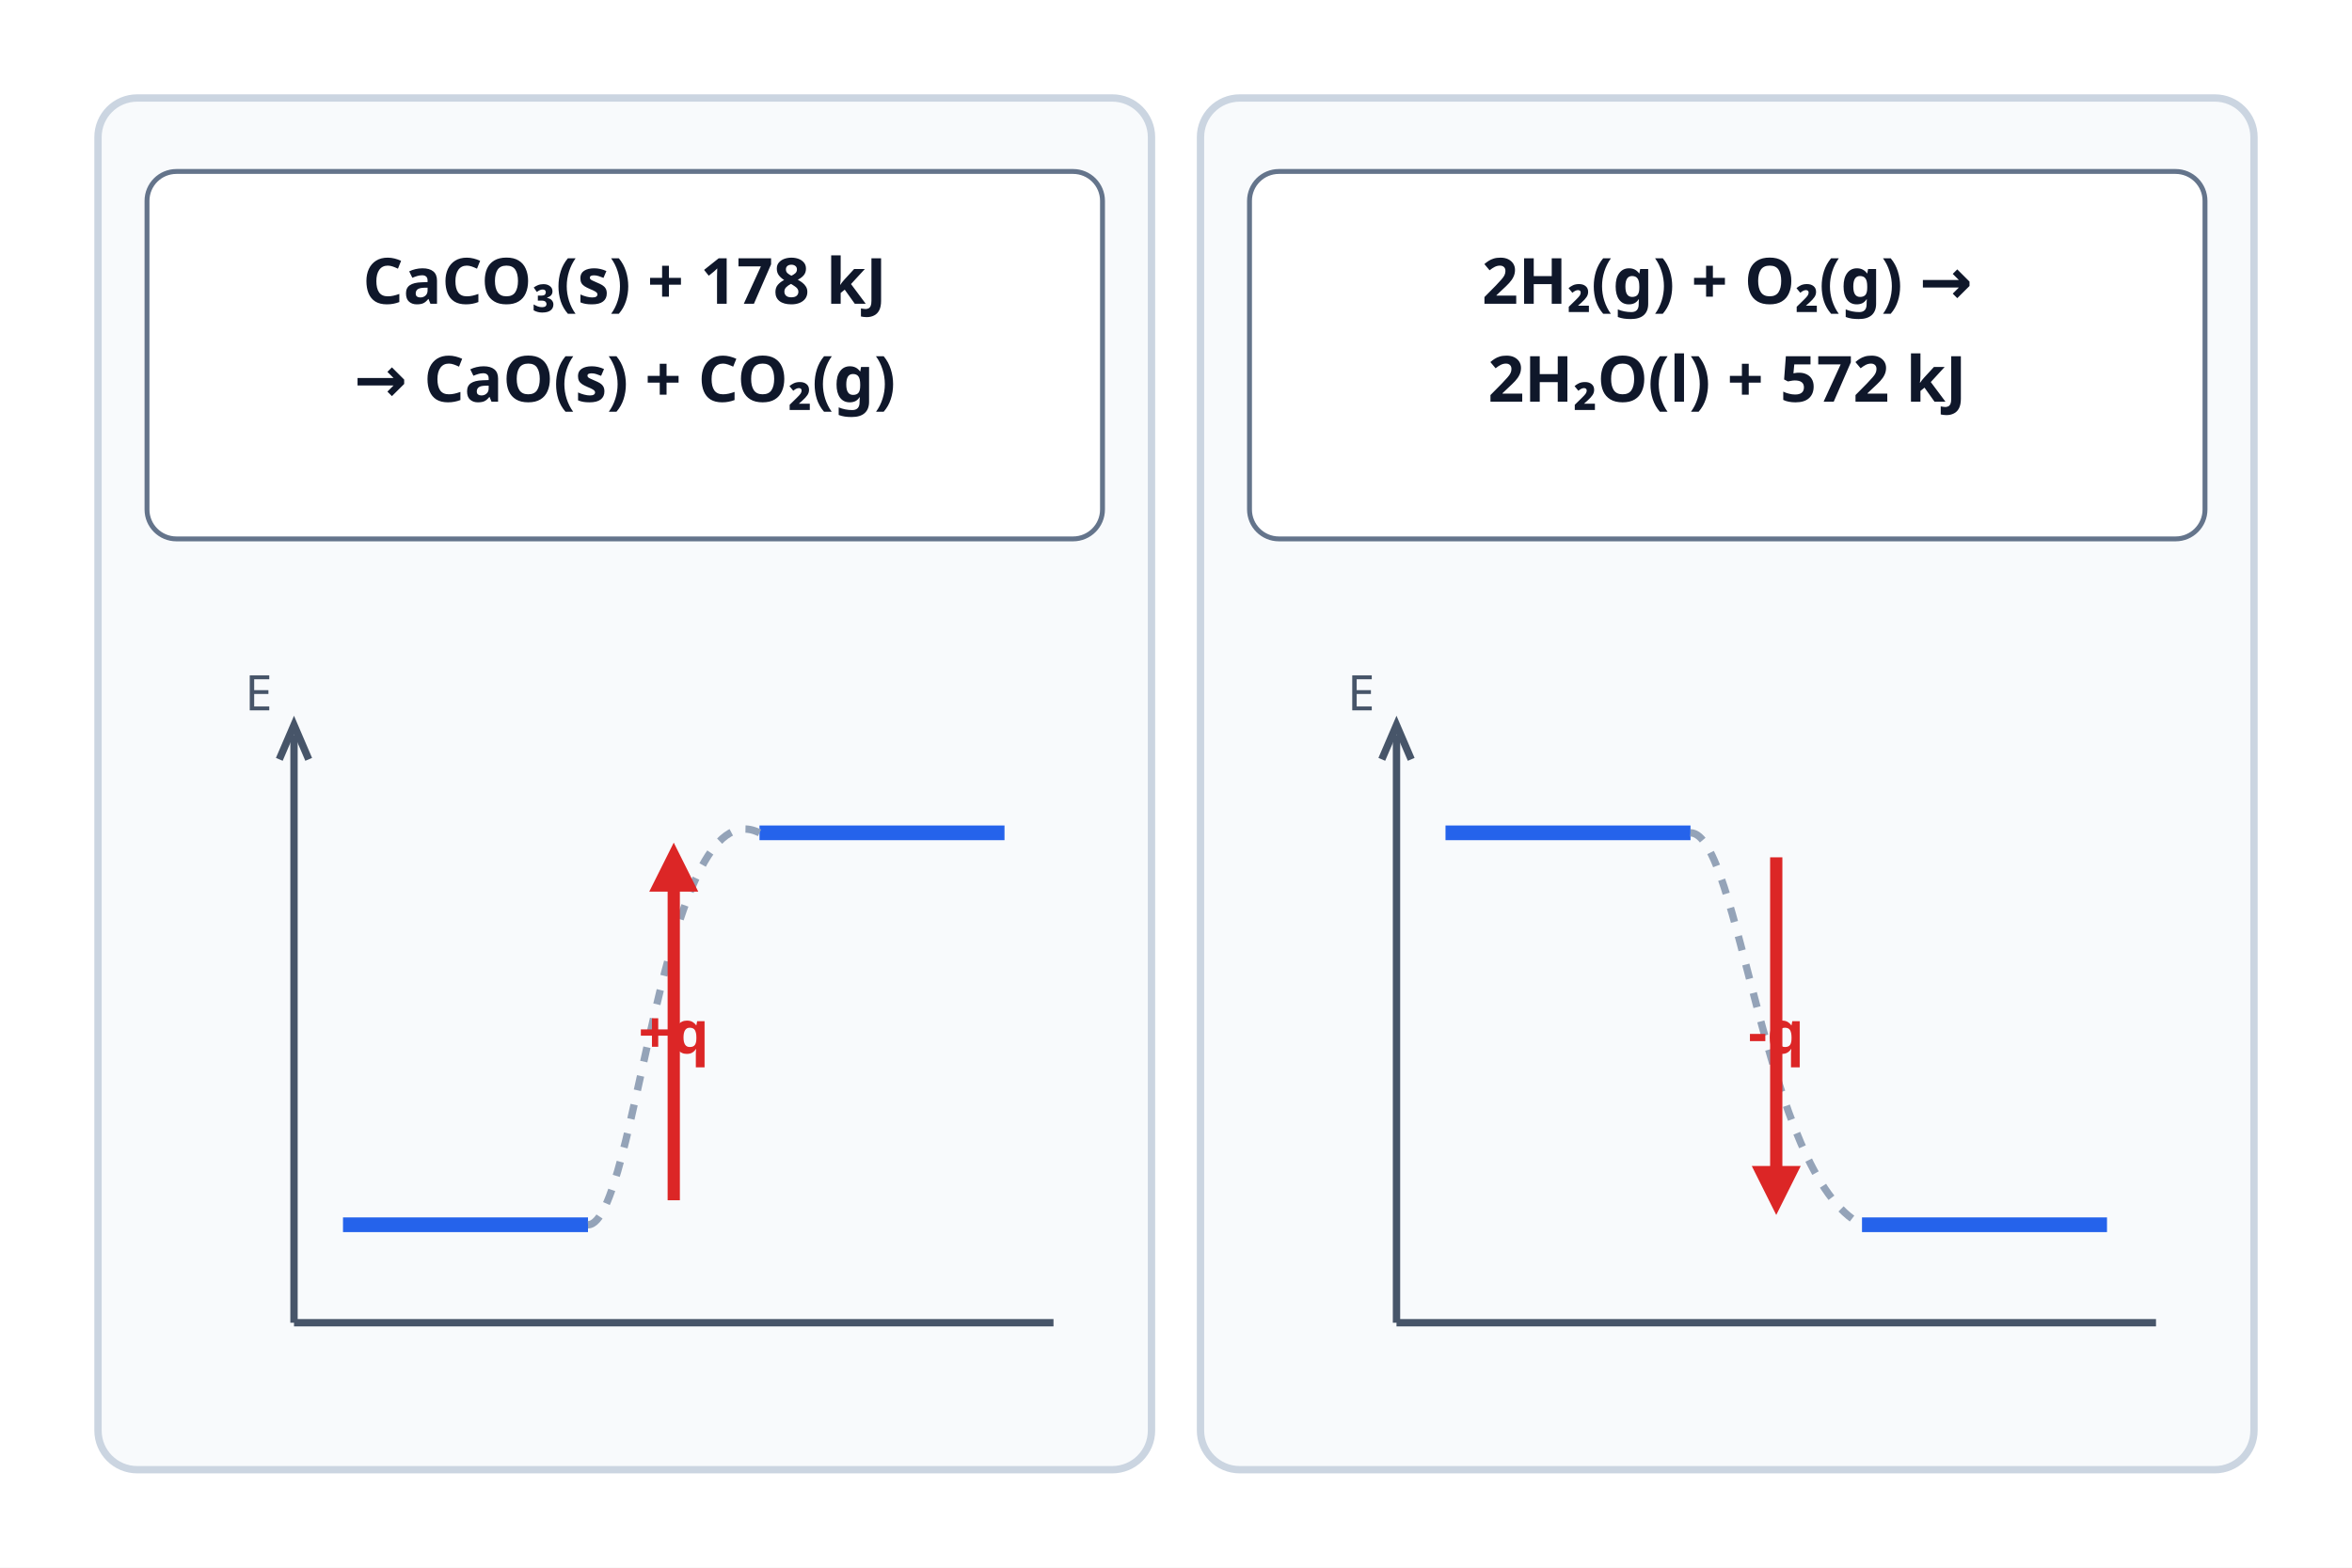
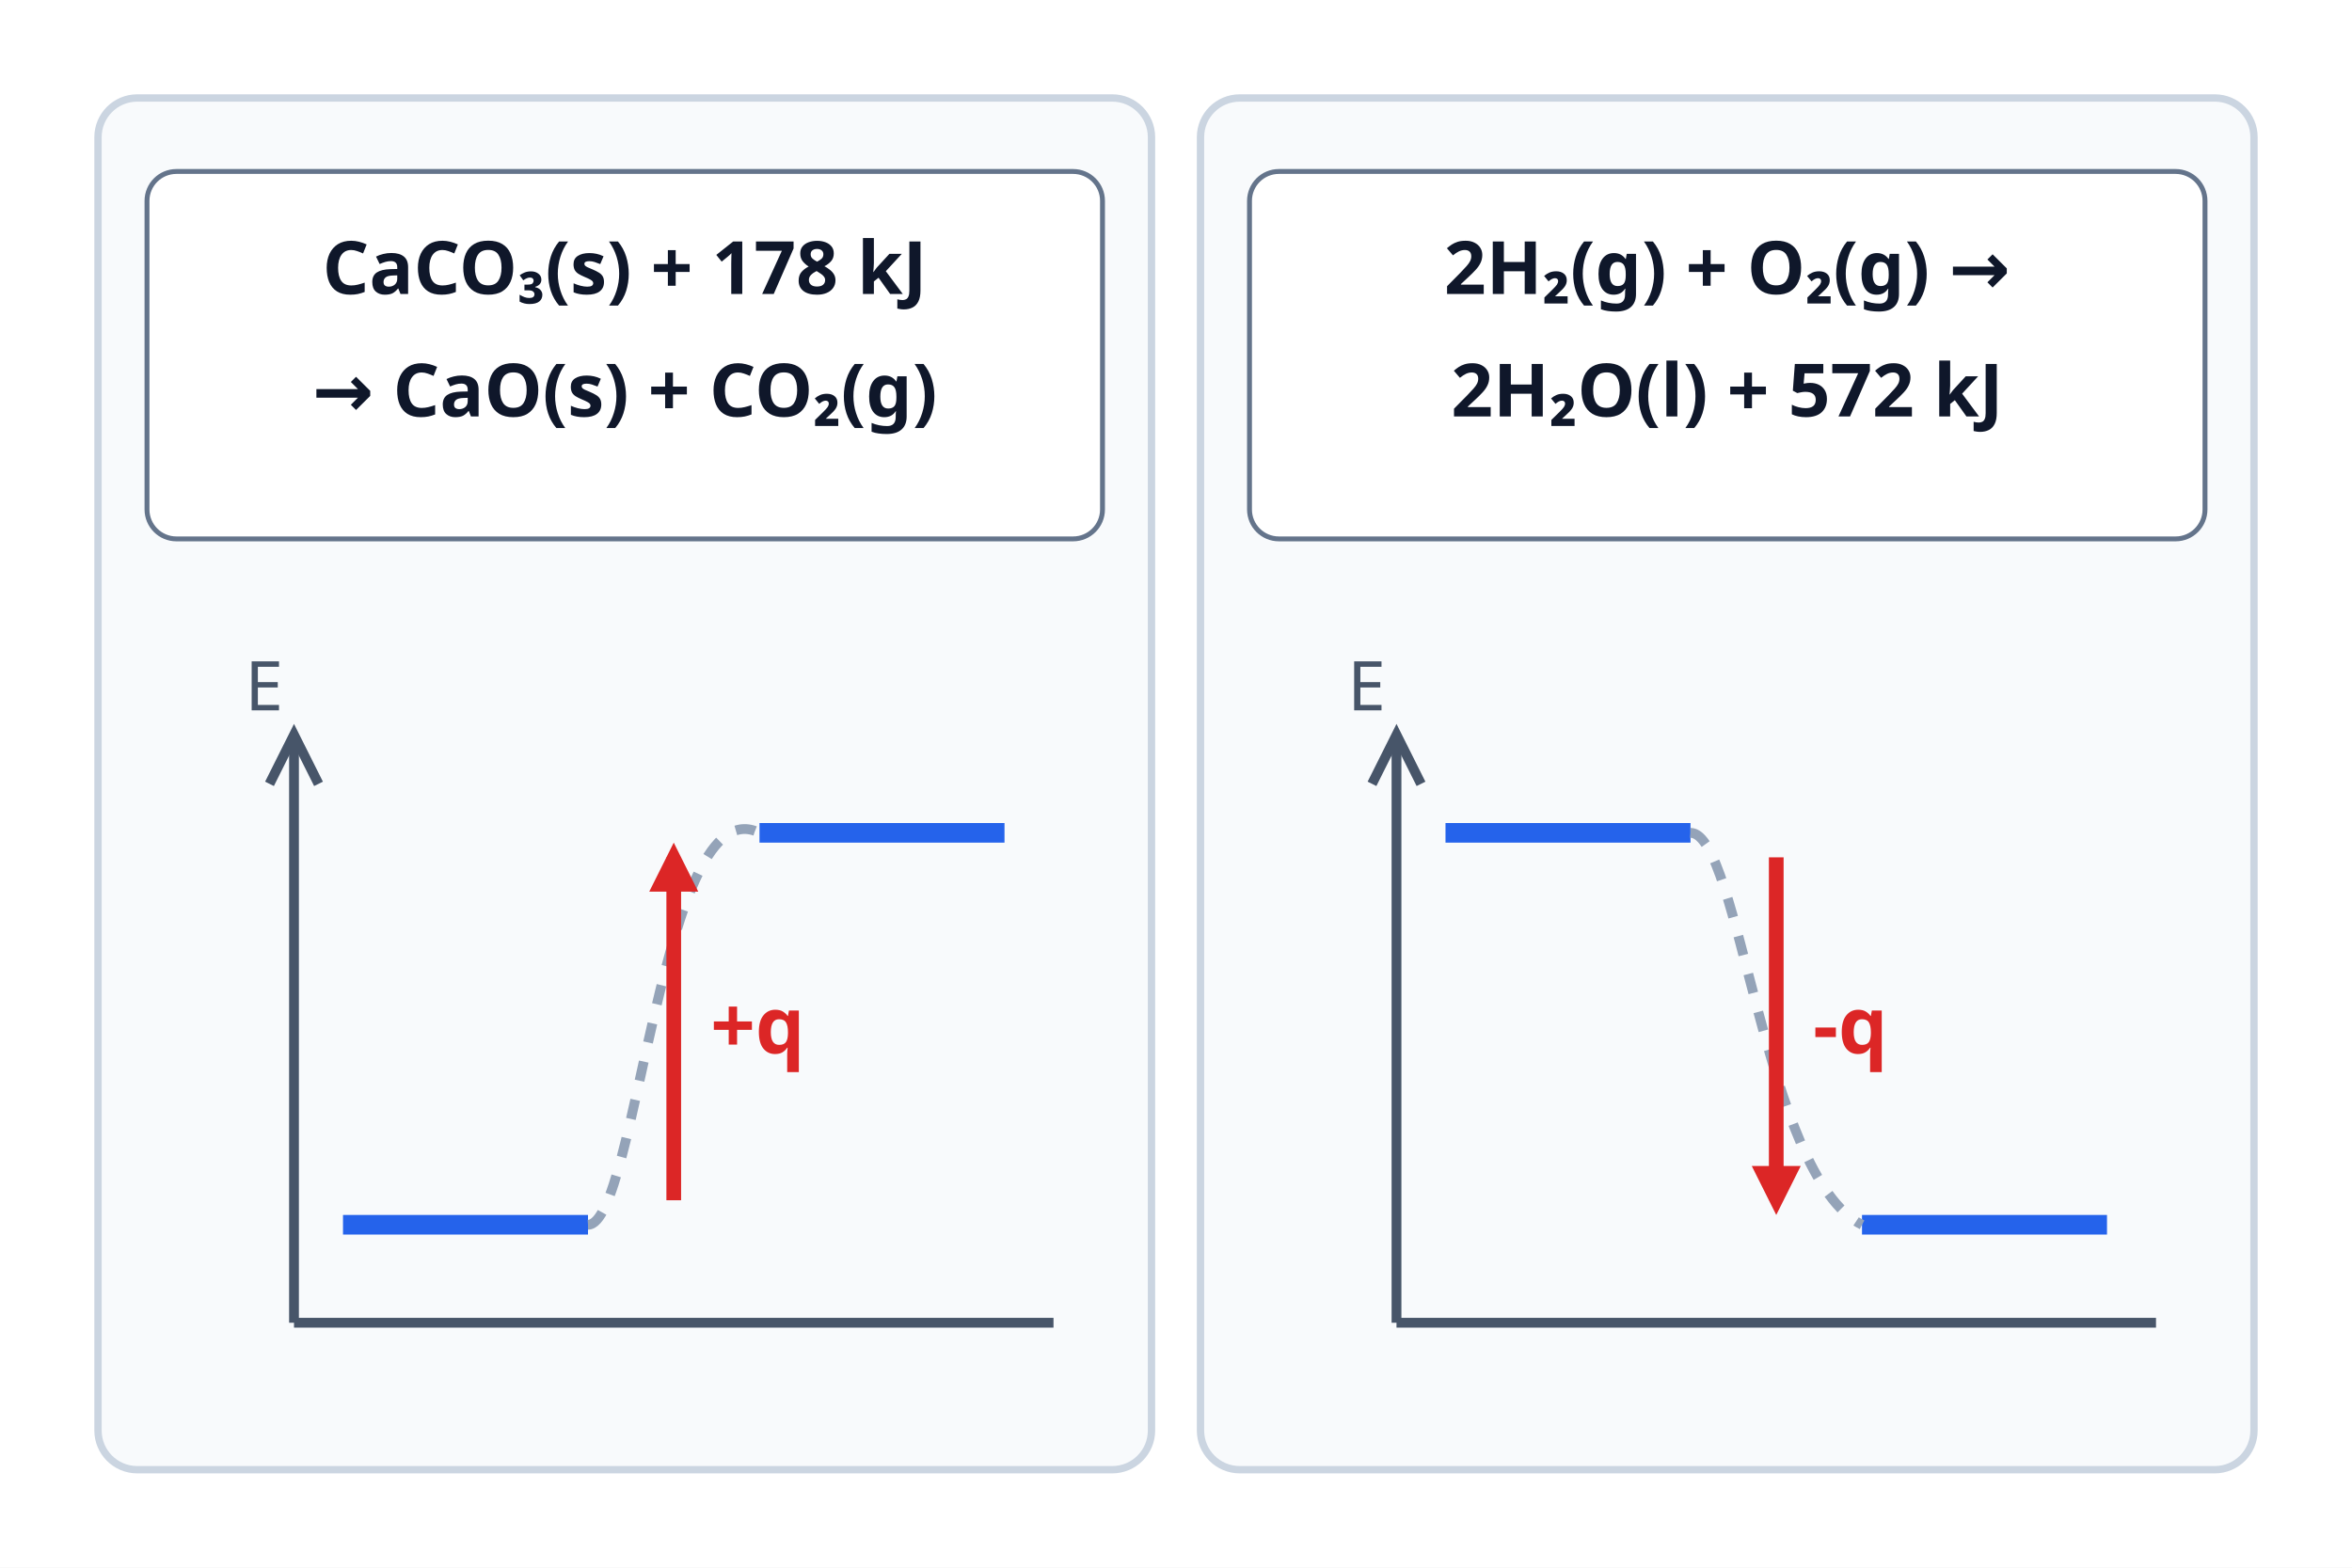
<svg xmlns="http://www.w3.org/2000/svg" viewBox="0 0 480 320">
  <rect width="480" height="320" fill="#ffffff" />
  <rect x="20" y="20" width="215" height="280" rx="8" fill="#f8fafc" stroke="#cbd5e1" stroke-width="1.5" />
  <rect x="30" y="35" width="195" height="75" rx="6" fill="#ffffff" stroke="#64748b" stroke-width="1" />
-   <text x="127.5" y="62" font-family="sans-serif" font-size="13" font-weight="bold" fill="#0f172a" text-anchor="middle">CaCO₃(s) + 178 kJ</text>
-   <text x="127.5" y="82" font-family="sans-serif" font-size="13" font-weight="bold" fill="#0f172a" text-anchor="middle">→ CaO(s) + CO₂(g)</text>
+   <text x="127.5" y="60" font-family="sans-serif" font-size="15" font-weight="bold" fill="#0f172a" text-anchor="middle">CaCO₃(s) + 178 kJ</text>
+   <text x="127.5" y="85" font-family="sans-serif" font-size="15" font-weight="bold" fill="#0f172a" text-anchor="middle">→ CaO(s) + CO₂(g)</text>
  <g transform="translate(35, 130)">
-     <line x1="25" y1="140" x2="180" y2="140" stroke="#475569" stroke-width="1.5" />
-     <line x1="25" y1="140" x2="25" y2="20" stroke="#475569" stroke-width="1.5" />
-     <path d="M22,25 L25,18 L28,25" fill="none" stroke="#475569" stroke-width="1.5" />
-     <text x="15" y="15" font-family="sans-serif" font-size="10" fill="#475569">E</text>
-     <line x1="35" y1="120" x2="85" y2="120" stroke="#2563eb" stroke-width="3" />
-     <line x1="120" y1="40" x2="170" y2="40" stroke="#2563eb" stroke-width="3" />
-     <path d="M85,120 C95,120 100,30 120,40" fill="none" stroke="#94a3b8" stroke-width="1.5" stroke-dasharray="3,3" />
-     <line x1="102.5" y1="115" x2="102.5" y2="45" stroke="#dc2626" stroke-width="2.5" />
+     <line x1="25" y1="140" x2="180" y2="140" stroke="#475569" stroke-width="2" />
+     <line x1="25" y1="140" x2="25" y2="20" stroke="#475569" stroke-width="2" />
+     <path d="M20,30 L25,20 L30,30" fill="none" stroke="#475569" stroke-width="2" />
+     <text x="15" y="15" font-family="sans-serif" font-size="14" fill="#475569">E</text>
+     <line x1="35" y1="120" x2="85" y2="120" stroke="#2563eb" stroke-width="4" />
+     <line x1="120" y1="40" x2="170" y2="40" stroke="#2563eb" stroke-width="4" />
+     <path d="M85,120 C95,120 100,30 120,40" fill="none" stroke="#94a3b8" stroke-width="2" stroke-dasharray="4,4" />
+     <line x1="102.5" y1="115" x2="102.5" y2="45" stroke="#dc2626" stroke-width="3" />
    <path d="M97.5,52 L102.5,42 L107.5,52" fill="#dc2626" />
-     <text x="102.5" y="85" font-family="sans-serif" font-size="12" font-weight="bold" fill="#dc2626" text-anchor="middle">+q</text>
+     <text x="110" y="85" font-family="sans-serif" font-size="16" font-weight="bold" fill="#dc2626" text-anchor="start">+q</text>
  </g>
  <rect x="245" y="20" width="215" height="280" rx="8" fill="#f8fafc" stroke="#cbd5e1" stroke-width="1.5" />
  <rect x="255" y="35" width="195" height="75" rx="6" fill="#ffffff" stroke="#64748b" stroke-width="1" />
-   <text x="352.5" y="62" font-family="sans-serif" font-size="13" font-weight="bold" fill="#0f172a" text-anchor="middle">2H₂(g) + O₂(g) →</text>
-   <text x="352.5" y="82" font-family="sans-serif" font-size="13" font-weight="bold" fill="#0f172a" text-anchor="middle">2H₂O(l) + 572 kJ</text>
+   <text x="352.5" y="60" font-family="sans-serif" font-size="15" font-weight="bold" fill="#0f172a" text-anchor="middle">2H₂(g) + O₂(g) →</text>
+   <text x="352.5" y="85" font-family="sans-serif" font-size="15" font-weight="bold" fill="#0f172a" text-anchor="middle">2H₂O(l) + 572 kJ</text>
  <g transform="translate(260, 130)">
-     <line x1="25" y1="140" x2="180" y2="140" stroke="#475569" stroke-width="1.5" />
-     <line x1="25" y1="140" x2="25" y2="20" stroke="#475569" stroke-width="1.5" />
-     <path d="M22,25 L25,18 L28,25" fill="none" stroke="#475569" stroke-width="1.5" />
-     <text x="15" y="15" font-family="sans-serif" font-size="10" fill="#475569">E</text>
-     <line x1="35" y1="40" x2="85" y2="40" stroke="#2563eb" stroke-width="3" />
-     <line x1="120" y1="120" x2="170" y2="120" stroke="#2563eb" stroke-width="3" />
-     <path d="M85,40 C95,40 100,110 120,120" fill="none" stroke="#94a3b8" stroke-width="1.5" stroke-dasharray="3,3" />
-     <line x1="102.5" y1="45" x2="102.5" y2="115" stroke="#dc2626" stroke-width="2.5" />
+     <line x1="25" y1="140" x2="180" y2="140" stroke="#475569" stroke-width="2" />
+     <line x1="25" y1="140" x2="25" y2="20" stroke="#475569" stroke-width="2" />
+     <path d="M20,30 L25,20 L30,30" fill="none" stroke="#475569" stroke-width="2" />
+     <text x="15" y="15" font-family="sans-serif" font-size="14" fill="#475569">E</text>
+     <line x1="35" y1="40" x2="85" y2="40" stroke="#2563eb" stroke-width="4" />
+     <line x1="120" y1="120" x2="170" y2="120" stroke="#2563eb" stroke-width="4" />
+     <path d="M85,40 C95,40 100,110 120,120" fill="none" stroke="#94a3b8" stroke-width="2" stroke-dasharray="4,4" />
+     <line x1="102.5" y1="45" x2="102.5" y2="115" stroke="#dc2626" stroke-width="3" />
    <path d="M97.5,108 L102.5,118 L107.5,108" fill="#dc2626" />
-     <text x="102.5" y="85" font-family="sans-serif" font-size="12" font-weight="bold" fill="#dc2626" text-anchor="middle">-q</text>
+     <text x="110" y="85" font-family="sans-serif" font-size="16" font-weight="bold" fill="#dc2626" text-anchor="start">-q</text>
  </g>
</svg>
